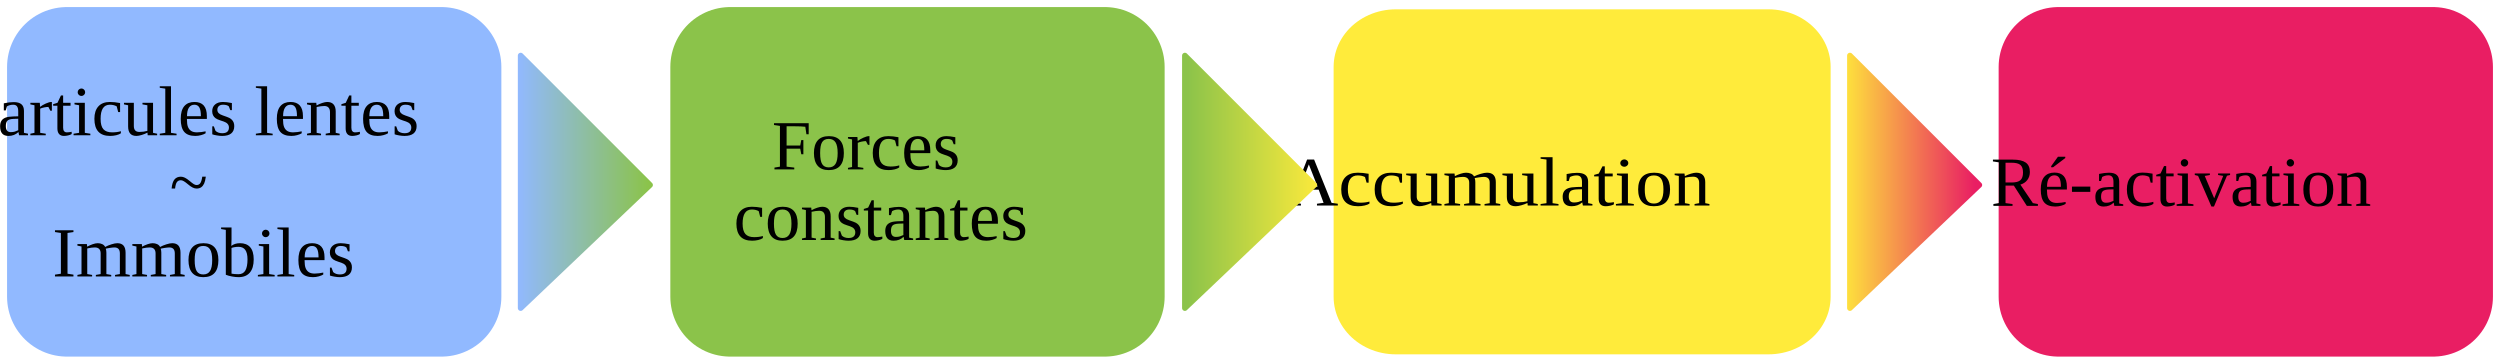
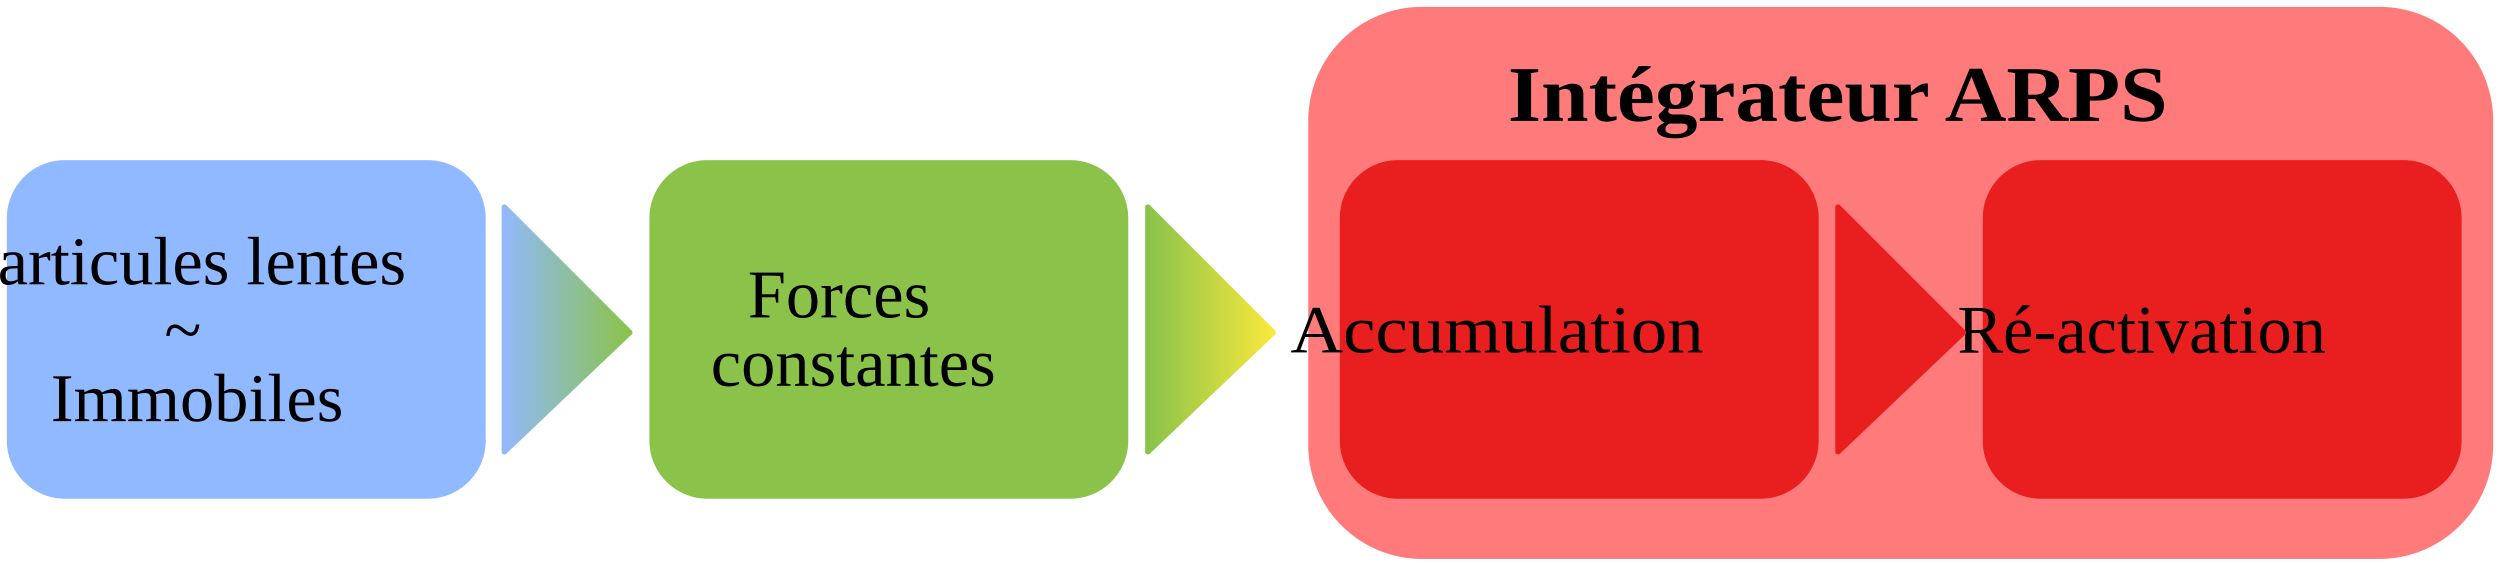
- <svg xmlns="http://www.w3.org/2000/svg" xmlns:xlink="http://www.w3.org/1999/xlink" width="1770.202" height="257.5" viewBox="0 0 1770.202 257.5" id="svg2" version="1.1">
+ <svg xmlns="http://www.w3.org/2000/svg" xmlns:xlink="http://www.w3.org/1999/xlink" width="1827.272" height="413.545" viewBox="0 0 1827.272 413.545" id="svg2" version="1.1">
  <defs id="defs4">
-     <linearGradient id="linearGradient4424">
-       <stop id="stop4426" offset="0" style="stop-color:#ffeb3b;stop-opacity:1" />
-       <stop id="stop4428" offset="1" style="stop-color:#e91e63;stop-opacity:1" />
-     </linearGradient>
    <linearGradient id="linearGradient4236">
      <stop id="stop4396" offset="0" style="stop-color:#91b9ff;stop-opacity:1;" />
      <stop id="stop4398" offset="1" style="stop-color:#8bc34a;stop-opacity:1" />
    </linearGradient>
    <linearGradient id="linearGradient4312">
      <stop style="stop-color:#8bc34a;stop-opacity:1" offset="0" id="stop4380" />
      <stop style="stop-color:#ffeb3b;stop-opacity:1" offset="1" id="stop4382" />
    </linearGradient>
-     <linearGradient xlink:href="#linearGradient4236" id="linearGradient4242" x1="-52.923" y1="373.347" x2="39.929" y2="373.347" gradientUnits="userSpaceOnUse" gradientTransform="translate(8.156232,-1.055143)" />
-     <linearGradient xlink:href="#linearGradient4236" id="linearGradient4250" x1="-52.923" y1="373.347" x2="39.929" y2="373.347" gradientUnits="userSpaceOnUse" gradientTransform="translate(8.156232,-1.055143)" />
-     <linearGradient xlink:href="#linearGradient4312" id="linearGradient4310" x1="411.577" y1="373.368" x2="507.213" y2="373.368" gradientUnits="userSpaceOnUse" gradientTransform="translate(17.33656,-1.055143)" />
-     <linearGradient xlink:href="#linearGradient4312" id="linearGradient4324" x1="411.577" y1="373.368" x2="507.213" y2="373.368" gradientUnits="userSpaceOnUse" gradientTransform="translate(17.33656,-1.055143)" />
-     <linearGradient xlink:href="#linearGradient4424" id="linearGradient4416" x1="864.194" y1="378.715" x2="959.829" y2="378.715" gradientUnits="userSpaceOnUse" gradientTransform="translate(27.07246,-1.055143)" />
-     <linearGradient xlink:href="#linearGradient4424" id="linearGradient4436" x1="864.194" y1="378.715" x2="959.829" y2="378.715" gradientUnits="userSpaceOnUse" gradientTransform="translate(27.07246,-1.055143)" />
+     <linearGradient xlink:href="#linearGradient4236" id="linearGradient4242" x1="-52.923" y1="373.347" x2="39.929" y2="373.347" gradientUnits="userSpaceOnUse" gradientTransform="translate(-25.84377,-1.055138)" />
+     <linearGradient xlink:href="#linearGradient4236" id="linearGradient4250" x1="-52.923" y1="373.347" x2="39.929" y2="373.347" gradientUnits="userSpaceOnUse" gradientTransform="translate(-25.84377,-1.055138)" />
+     <linearGradient xlink:href="#linearGradient4312" id="linearGradient4310" x1="411.577" y1="373.368" x2="507.213" y2="373.368" gradientUnits="userSpaceOnUse" gradientTransform="translate(-16.66344,-1.055138)" />
+     <linearGradient xlink:href="#linearGradient4312" id="linearGradient4324" x1="411.577" y1="373.368" x2="507.213" y2="373.368" gradientUnits="userSpaceOnUse" gradientTransform="translate(-16.66344,-1.055138)" />
  </defs>
-   <g id="layer1" transform="translate(411.4441,-244.6803)">
-     <g id="g8128" transform="translate(-28,0)">
+   <g id="layer1" transform="translate(445.4441,-132.658)">
+     <g id="g8128" transform="translate(-62,0)">
      <rect y="292.081" x="-336.043" height="162.699" width="265.199" id="rect3336-4-2-7-8-4" style="fill:#91b9ff;fill-opacity:1;stroke:#91b9ff;stroke-width:84.801;stroke-linecap:round;stroke-linejoin:round;stroke-miterlimit:4;stroke-dasharray:none;stroke-dashoffset:0;stroke-opacity:1" />
      <text id="text3358" y="340.447" x="-202.992" style="font-style:normal;font-variant:normal;font-weight:500;font-stretch:normal;font-size:40px;line-height:100%;font-family:'CMU Sans Serif';-inkscape-font-specification:'CMU Sans Serif Medium';letter-spacing:0px;word-spacing:0px;fill:#000000;fill-opacity:1;stroke:none" xml:space="preserve">
        <tspan y="340.447" x="-202.992" id="tspan8107" style="font-style:normal;font-variant:normal;font-weight:normal;font-stretch:normal;font-size:50px;font-family:'Times New Roman';-inkscape-font-specification:'Times New Roman, ';text-align:center;text-anchor:middle">Particules lentes</tspan>
        <tspan y="390.447" x="-202.992" style="font-style:normal;font-variant:normal;font-weight:normal;font-stretch:normal;font-size:50px;font-family:'Times New Roman';-inkscape-font-specification:'Times New Roman, ';text-align:center;text-anchor:middle" id="tspan8104">~</tspan>
        <tspan y="440.447" x="-202.992" style="font-style:normal;font-variant:normal;font-weight:normal;font-stretch:normal;font-size:50px;font-family:'Times New Roman';-inkscape-font-specification:'Times New Roman, ';text-align:center;text-anchor:middle" id="tspan8106">Immobiles</tspan>
      </text>
    </g>
-     <rect style="fill:#8bc34a;fill-opacity:1;stroke:#8bc34a;stroke-width:84.801;stroke-linecap:round;stroke-linejoin:round;stroke-miterlimit:4;stroke-dasharray:none;stroke-dashoffset:0;stroke-opacity:1" id="rect3336-4-2-7-8-4-7" width="265.199" height="162.699" x="105.611" y="292.081" />
-     <text xml:space="preserve" style="font-style:normal;font-variant:normal;font-weight:500;font-stretch:normal;font-size:40px;line-height:100%;font-family:'CMU Sans Serif';-inkscape-font-specification:'CMU Sans Serif Medium';letter-spacing:0px;word-spacing:0px;fill:#000000;fill-opacity:1;stroke:none" x="238.222" y="364.641" id="text3358-2">
-       <tspan x="244.472" y="364.641" id="tspan3390" style="font-style:normal;font-variant:normal;font-weight:normal;font-stretch:normal;font-size:50px;font-family:'Times New Roman';-inkscape-font-specification:'Times New Roman, ';text-align:center;text-anchor:middle">Forces </tspan>
-       <tspan x="238.222" y="414.641" style="font-style:normal;font-variant:normal;font-weight:normal;font-stretch:normal;font-size:50px;font-family:'Times New Roman';-inkscape-font-specification:'Times New Roman, ';text-align:center;text-anchor:middle" id="tspan8138">constantes</tspan>
+     <rect style="fill:#8bc34a;fill-opacity:1;stroke:#8bc34a;stroke-width:84.801;stroke-linecap:round;stroke-linejoin:round;stroke-miterlimit:4;stroke-dasharray:none;stroke-dashoffset:0;stroke-opacity:1" id="rect3336-4-2-7-8-4-7" width="265.199" height="162.699" x="71.611" y="292.081" />
+     <text xml:space="preserve" style="font-style:normal;font-variant:normal;font-weight:500;font-stretch:normal;font-size:40px;line-height:100%;font-family:'CMU Sans Serif';-inkscape-font-specification:'CMU Sans Serif Medium';letter-spacing:0px;word-spacing:0px;fill:#000000;fill-opacity:1;stroke:none" x="204.222" y="364.641" id="text3358-2">
+       <tspan x="210.472" y="364.641" id="tspan3390" style="font-style:normal;font-variant:normal;font-weight:normal;font-stretch:normal;font-size:50px;font-family:'Times New Roman';-inkscape-font-specification:'Times New Roman, ';text-align:center;text-anchor:middle">Forces </tspan>
+       <tspan x="204.222" y="414.641" style="font-style:normal;font-variant:normal;font-weight:normal;font-stretch:normal;font-size:50px;font-family:'Times New Roman';-inkscape-font-specification:'Times New Roman, ';text-align:center;text-anchor:middle" id="tspan8138">constantes</tspan>
    </text>
-     <g id="g3044" transform="matrix(1.066432,0,0,0.9870207,-41.36367,5.766813)">
-       <g id="g8118">
-         <rect style="fill:#ffeb3b;fill-opacity:1;stroke:#ffeb3b;stroke-width:82.5;stroke-linecap:round;stroke-linejoin:round;stroke-miterlimit:4;stroke-dasharray:none;stroke-dashoffset:0;stroke-opacity:1" id="rect3336-4-2-7-8-4-0" width="247.5" height="165" x="579.707" y="289.998" />
-         <text xml:space="preserve" style="font-style:normal;font-variant:normal;font-weight:normal;font-stretch:normal;font-size:50px;line-height:100%;font-family:'Times New Roman';-inkscape-font-specification:'Times New Roman, ';letter-spacing:0px;word-spacing:0px;fill:#000000;fill-opacity:1;stroke:none" x="703.372" y="389.515" id="text3358-2-6">
-           <tspan x="703.372" y="389.515" id="tspan3418" style="font-style:normal;font-variant:normal;font-weight:normal;font-stretch:normal;font-size:50px;font-family:'Times New Roman';-inkscape-font-specification:'Times New Roman, ';text-align:center;text-anchor:middle">Accumulation</tspan>
+     <path style="fill:url(#linearGradient4242);fill-opacity:1;fill-rule:evenodd;stroke:url(#linearGradient4250);stroke-width:4;stroke-linecap:butt;stroke-linejoin:round;stroke-miterlimit:4;stroke-dasharray:none;stroke-opacity:1" d="m -76.776,284.03 0,178.801 91.635,-87.165 z" id="path3426" />
+     <path style="fill:url(#linearGradient4310);fill-opacity:1;fill-rule:evenodd;stroke:url(#linearGradient4324);stroke-width:4;stroke-linecap:butt;stroke-linejoin:round;stroke-miterlimit:4;stroke-dasharray:none;stroke-opacity:1" d="m 393.561,284.03 0,178.801 91.635,-87.165 z" id="path3426-5" />
+     <g id="g8357" transform="translate(0,-34.00001)">
+       <rect y="254.822" x="593.92" height="237.216" width="699.744" id="rect3336-4-2-7-8-4-1-5" style="fill:#ff7b7b;fill-opacity:1;stroke:#ff7b7b;stroke-width:166.328;stroke-linecap:round;stroke-linejoin:round;stroke-miterlimit:4;stroke-dasharray:none;stroke-dashoffset:0;stroke-opacity:1" />
+       <text transform="scale(1.03945,0.9620474)" id="text3358-2-6-3" y="265.069" x="908.588" style="font-style:normal;font-variant:normal;font-weight:normal;font-stretch:normal;font-size:51.298px;line-height:100%;font-family:'Times New Roman';-inkscape-font-specification:'Times New Roman, ';letter-spacing:0px;word-spacing:0px;fill:#000000;fill-opacity:1;stroke:none" xml:space="preserve">
+         <tspan style="font-style:normal;font-variant:normal;font-weight:bold;font-stretch:normal;font-size:60px;font-family:'Times New Roman';-inkscape-font-specification:'Times New Roman, ';text-align:center;text-anchor:middle" id="tspan3418-6" y="265.069" x="908.588">Intégrateur ARPS</tspan>
+       </text>
+     </g>
+     <g id="g8264" transform="translate(-1.5093996e-5,2.2888183e-5)">
+       <g transform="translate(3.0352783e-5,0)" id="g8254">
+         <rect style="fill:#e91e1e;fill-opacity:1;stroke:#e91e1e;stroke-width:84.801;stroke-linecap:round;stroke-linejoin:round;stroke-miterlimit:4;stroke-dasharray:none;stroke-dashoffset:0;stroke-opacity:1" id="rect3336-4-2-7-8-4-1-3" width="265.199" height="162.699" x="576.226" y="292.081" />
+         <text xml:space="preserve" style="font-style:normal;font-variant:normal;font-weight:normal;font-stretch:normal;font-size:51.298px;line-height:100%;font-family:'Times New Roman';-inkscape-font-specification:'Times New Roman, ';letter-spacing:0px;word-spacing:0px;fill:#000000;fill-opacity:1;stroke:none" x="681.836" y="405.62" id="text3358-2-6" transform="scale(1.03945,0.9620474)">
+           <tspan x="681.836" y="405.62" id="tspan3418" style="font-style:normal;font-variant:normal;font-weight:normal;font-stretch:normal;font-size:51.298px;font-family:'Times New Roman';-inkscape-font-specification:'Times New Roman, ';text-align:center;text-anchor:middle">Accumulation</tspan>
        </text>
      </g>
+       <g transform="translate(1.524231e-4,-3.0517578e-5)" id="g8259">
+         <rect style="fill:#e91e1e;fill-opacity:1;stroke:#e91e1e;stroke-width:84.801;stroke-linecap:round;stroke-linejoin:round;stroke-miterlimit:4;stroke-dasharray:none;stroke-dashoffset:0;stroke-opacity:1" id="rect3336-4-2-7-8-4-1" width="265.199" height="162.699" x="1046.158" y="292.081" />
+         <text xml:space="preserve" style="font-style:normal;font-variant:normal;font-weight:500;font-stretch:normal;font-size:50px;line-height:100%;font-family:'CMU Sans Serif';-inkscape-font-specification:'CMU Sans Serif Medium';letter-spacing:0px;word-spacing:0px;fill:#000000;fill-opacity:1;stroke:none" x="1178.44" y="390.447" id="text3358-2-6-1">
+           <tspan x="1178.44" y="390.447" id="tspan3446" style="font-style:normal;font-variant:normal;font-weight:normal;font-stretch:normal;font-size:50px;font-family:'Times New Roman';-inkscape-font-specification:'Times New Roman, ';text-align:center;text-anchor:middle">Ré-activation</tspan>
+         </text>
+       </g>
+       <path id="path3426-5-9" d="m 897.974,284.03 0,178.801 91.635,-87.165 z" style="fill:#e91e1e;fill-opacity:1;fill-rule:evenodd;stroke:#e91e1e;stroke-width:4;stroke-linecap:butt;stroke-linejoin:round;stroke-miterlimit:4;stroke-dasharray:none;stroke-opacity:1" />
    </g>
-     <g id="g8113" transform="translate(4.00002,0)">
-       <rect y="292.081" x="1042.158" height="162.699" width="265.199" id="rect3336-4-2-7-8-4-1" style="fill:#e91e63;fill-opacity:1;stroke:#e91e63;stroke-width:84.801;stroke-linecap:round;stroke-linejoin:round;stroke-miterlimit:4;stroke-dasharray:none;stroke-dashoffset:0;stroke-opacity:1" />
-       <text id="text3358-2-6-1" y="390.447" x="1174.44" style="font-style:normal;font-variant:normal;font-weight:500;font-stretch:normal;font-size:50px;line-height:100%;font-family:'CMU Sans Serif';-inkscape-font-specification:'CMU Sans Serif Medium';letter-spacing:0px;word-spacing:0px;fill:#000000;fill-opacity:1;stroke:none" xml:space="preserve">
-         <tspan style="font-style:normal;font-variant:normal;font-weight:normal;font-stretch:normal;font-size:50px;font-family:'Times New Roman';-inkscape-font-specification:'Times New Roman, ';text-align:center;text-anchor:middle" id="tspan3446" y="390.447" x="1174.44">Ré-activation</tspan>
-       </text>
-     </g>
-     <path style="fill:url(#linearGradient4242);fill-opacity:1;fill-rule:evenodd;stroke:url(#linearGradient4250);stroke-width:4;stroke-linecap:butt;stroke-linejoin:round;stroke-miterlimit:4;stroke-dasharray:none;stroke-opacity:1" d="m -42.776,284.03 0,178.801 91.635,-87.165 z" id="path3426" />
-     <path style="fill:url(#linearGradient4310);fill-opacity:1;fill-rule:evenodd;stroke:url(#linearGradient4324);stroke-width:4;stroke-linecap:butt;stroke-linejoin:round;stroke-miterlimit:4;stroke-dasharray:none;stroke-opacity:1" d="m 427.561,284.03 0,178.801 91.635,-87.165 z" id="path3426-5" />
-     <path style="fill:url(#linearGradient4416);fill-opacity:1;fill-rule:evenodd;stroke:url(#linearGradient4436);stroke-width:4;stroke-linecap:butt;stroke-linejoin:round;stroke-miterlimit:4;stroke-dasharray:none;stroke-opacity:1" d="m 898.455,284.03 0,178.801 91.635,-87.165 z" id="path3426-5-9" />
  </g>
</svg>
